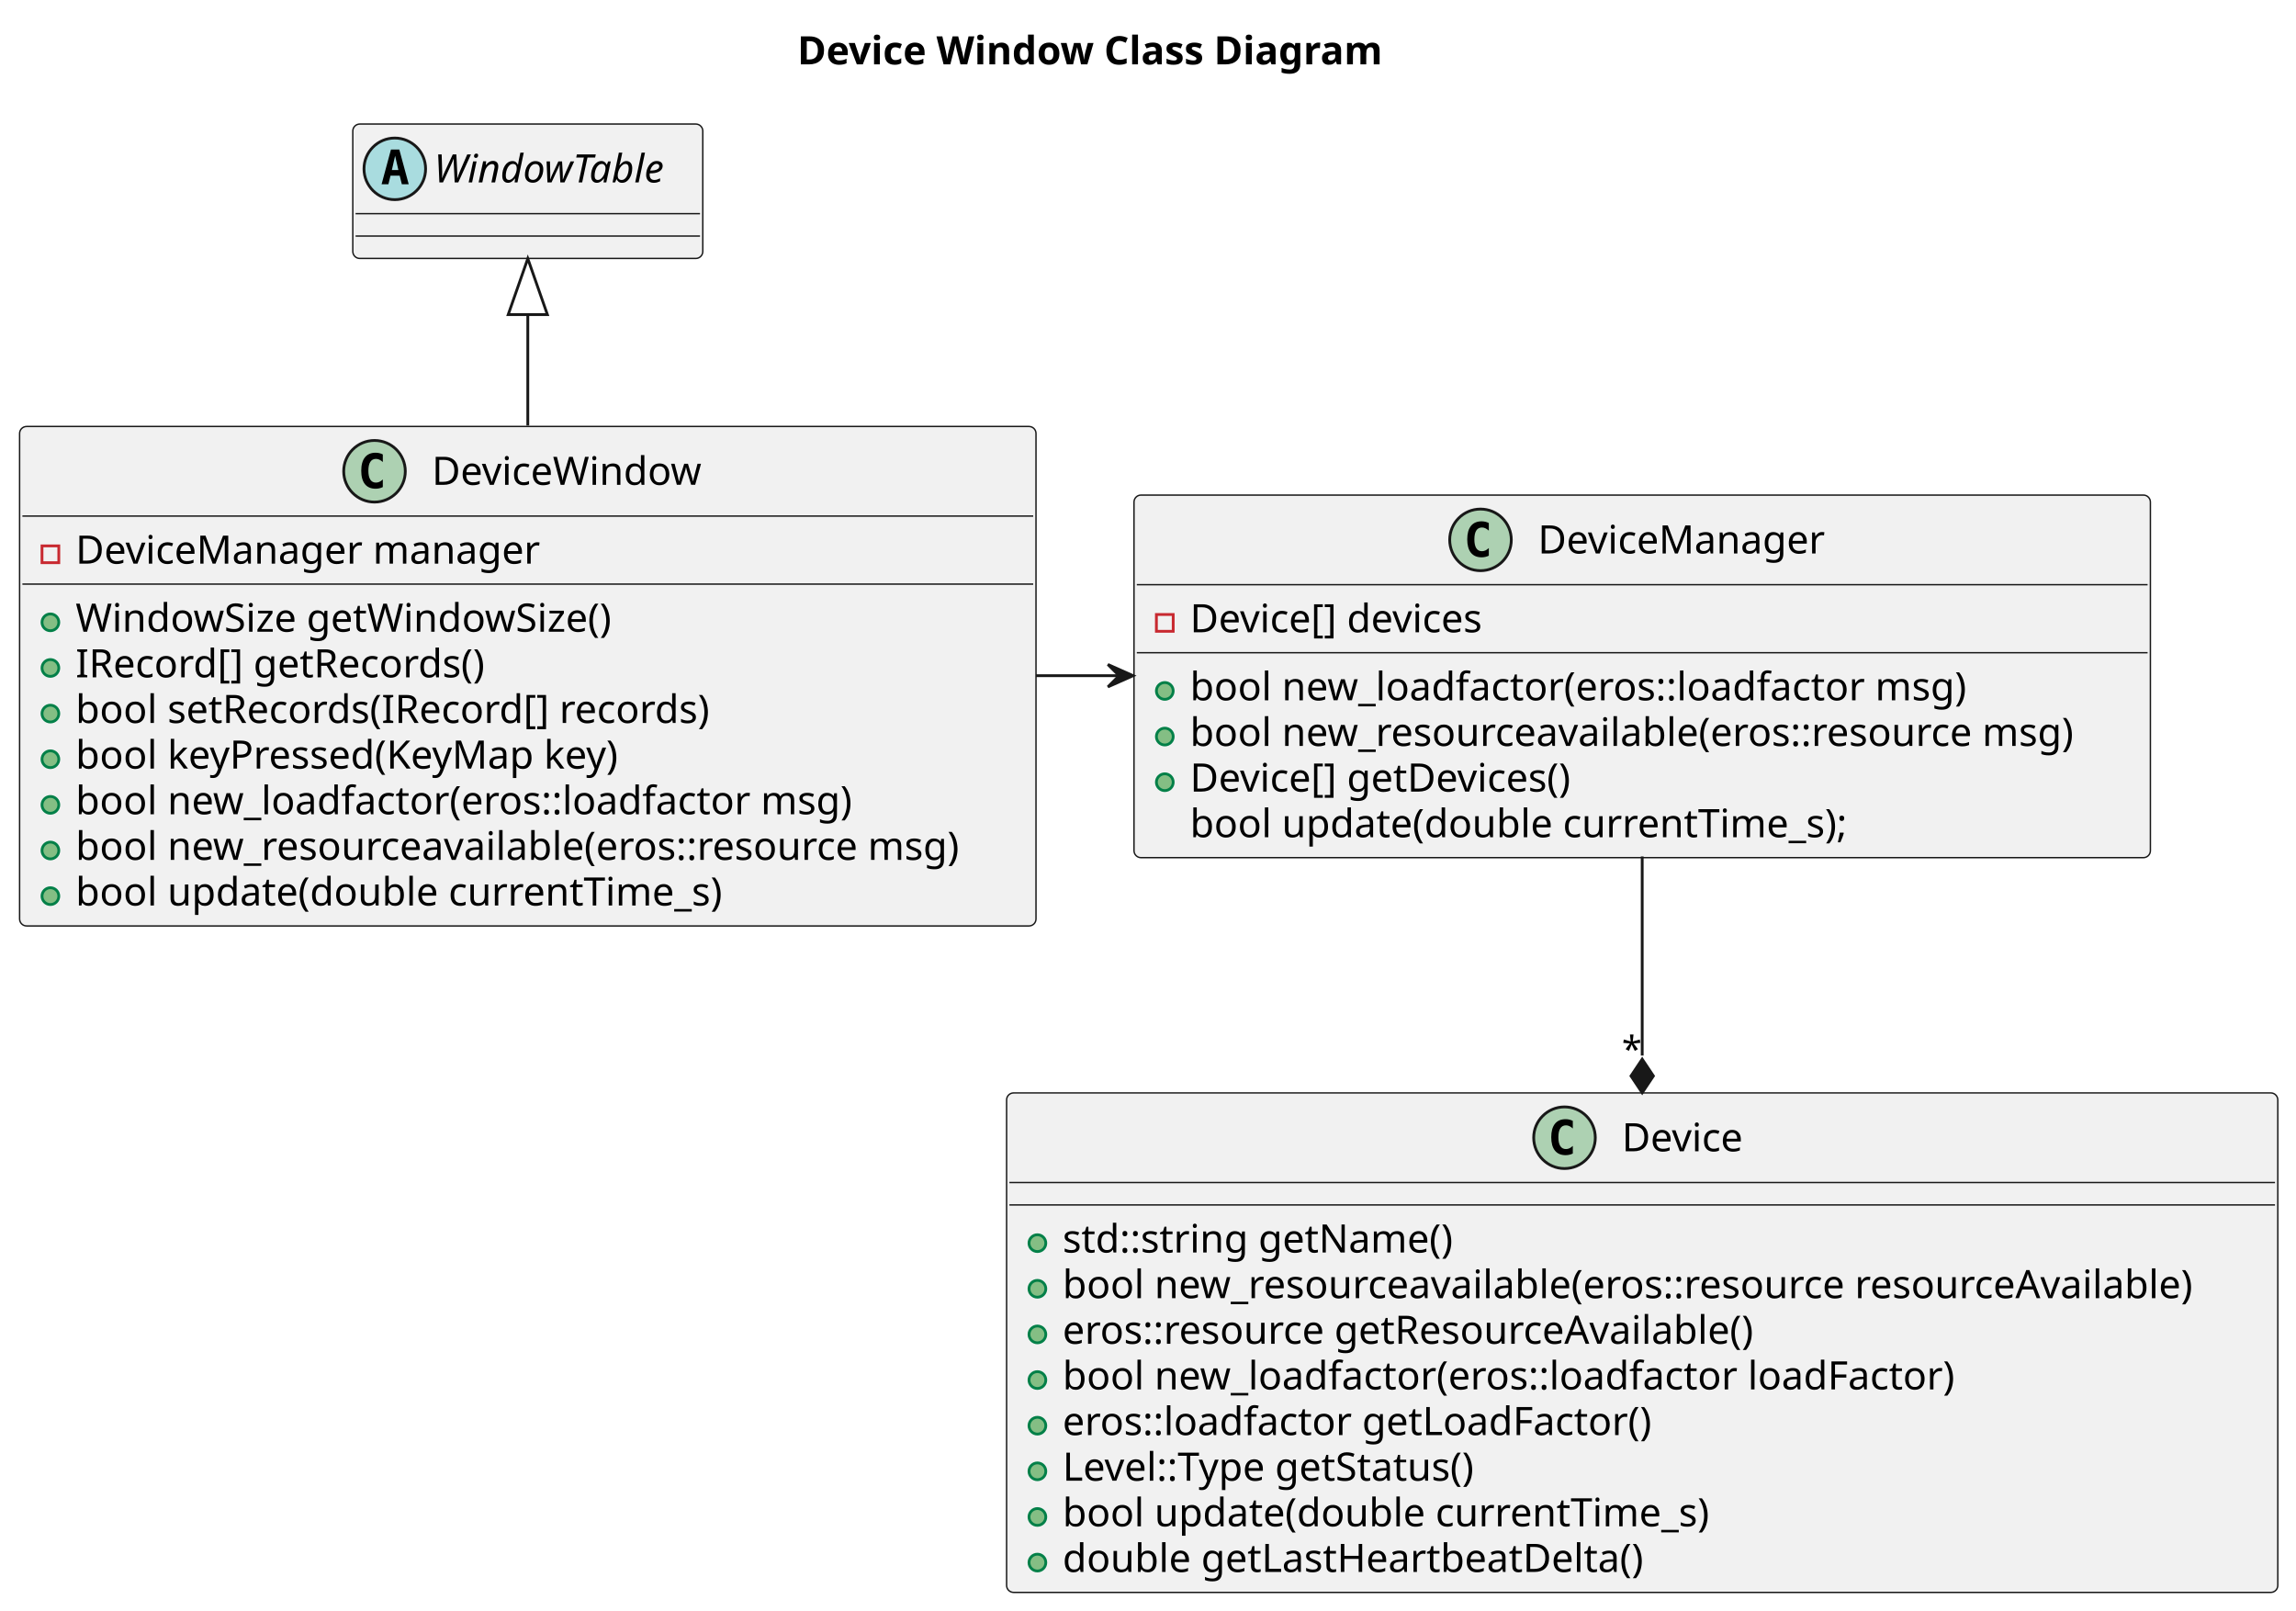
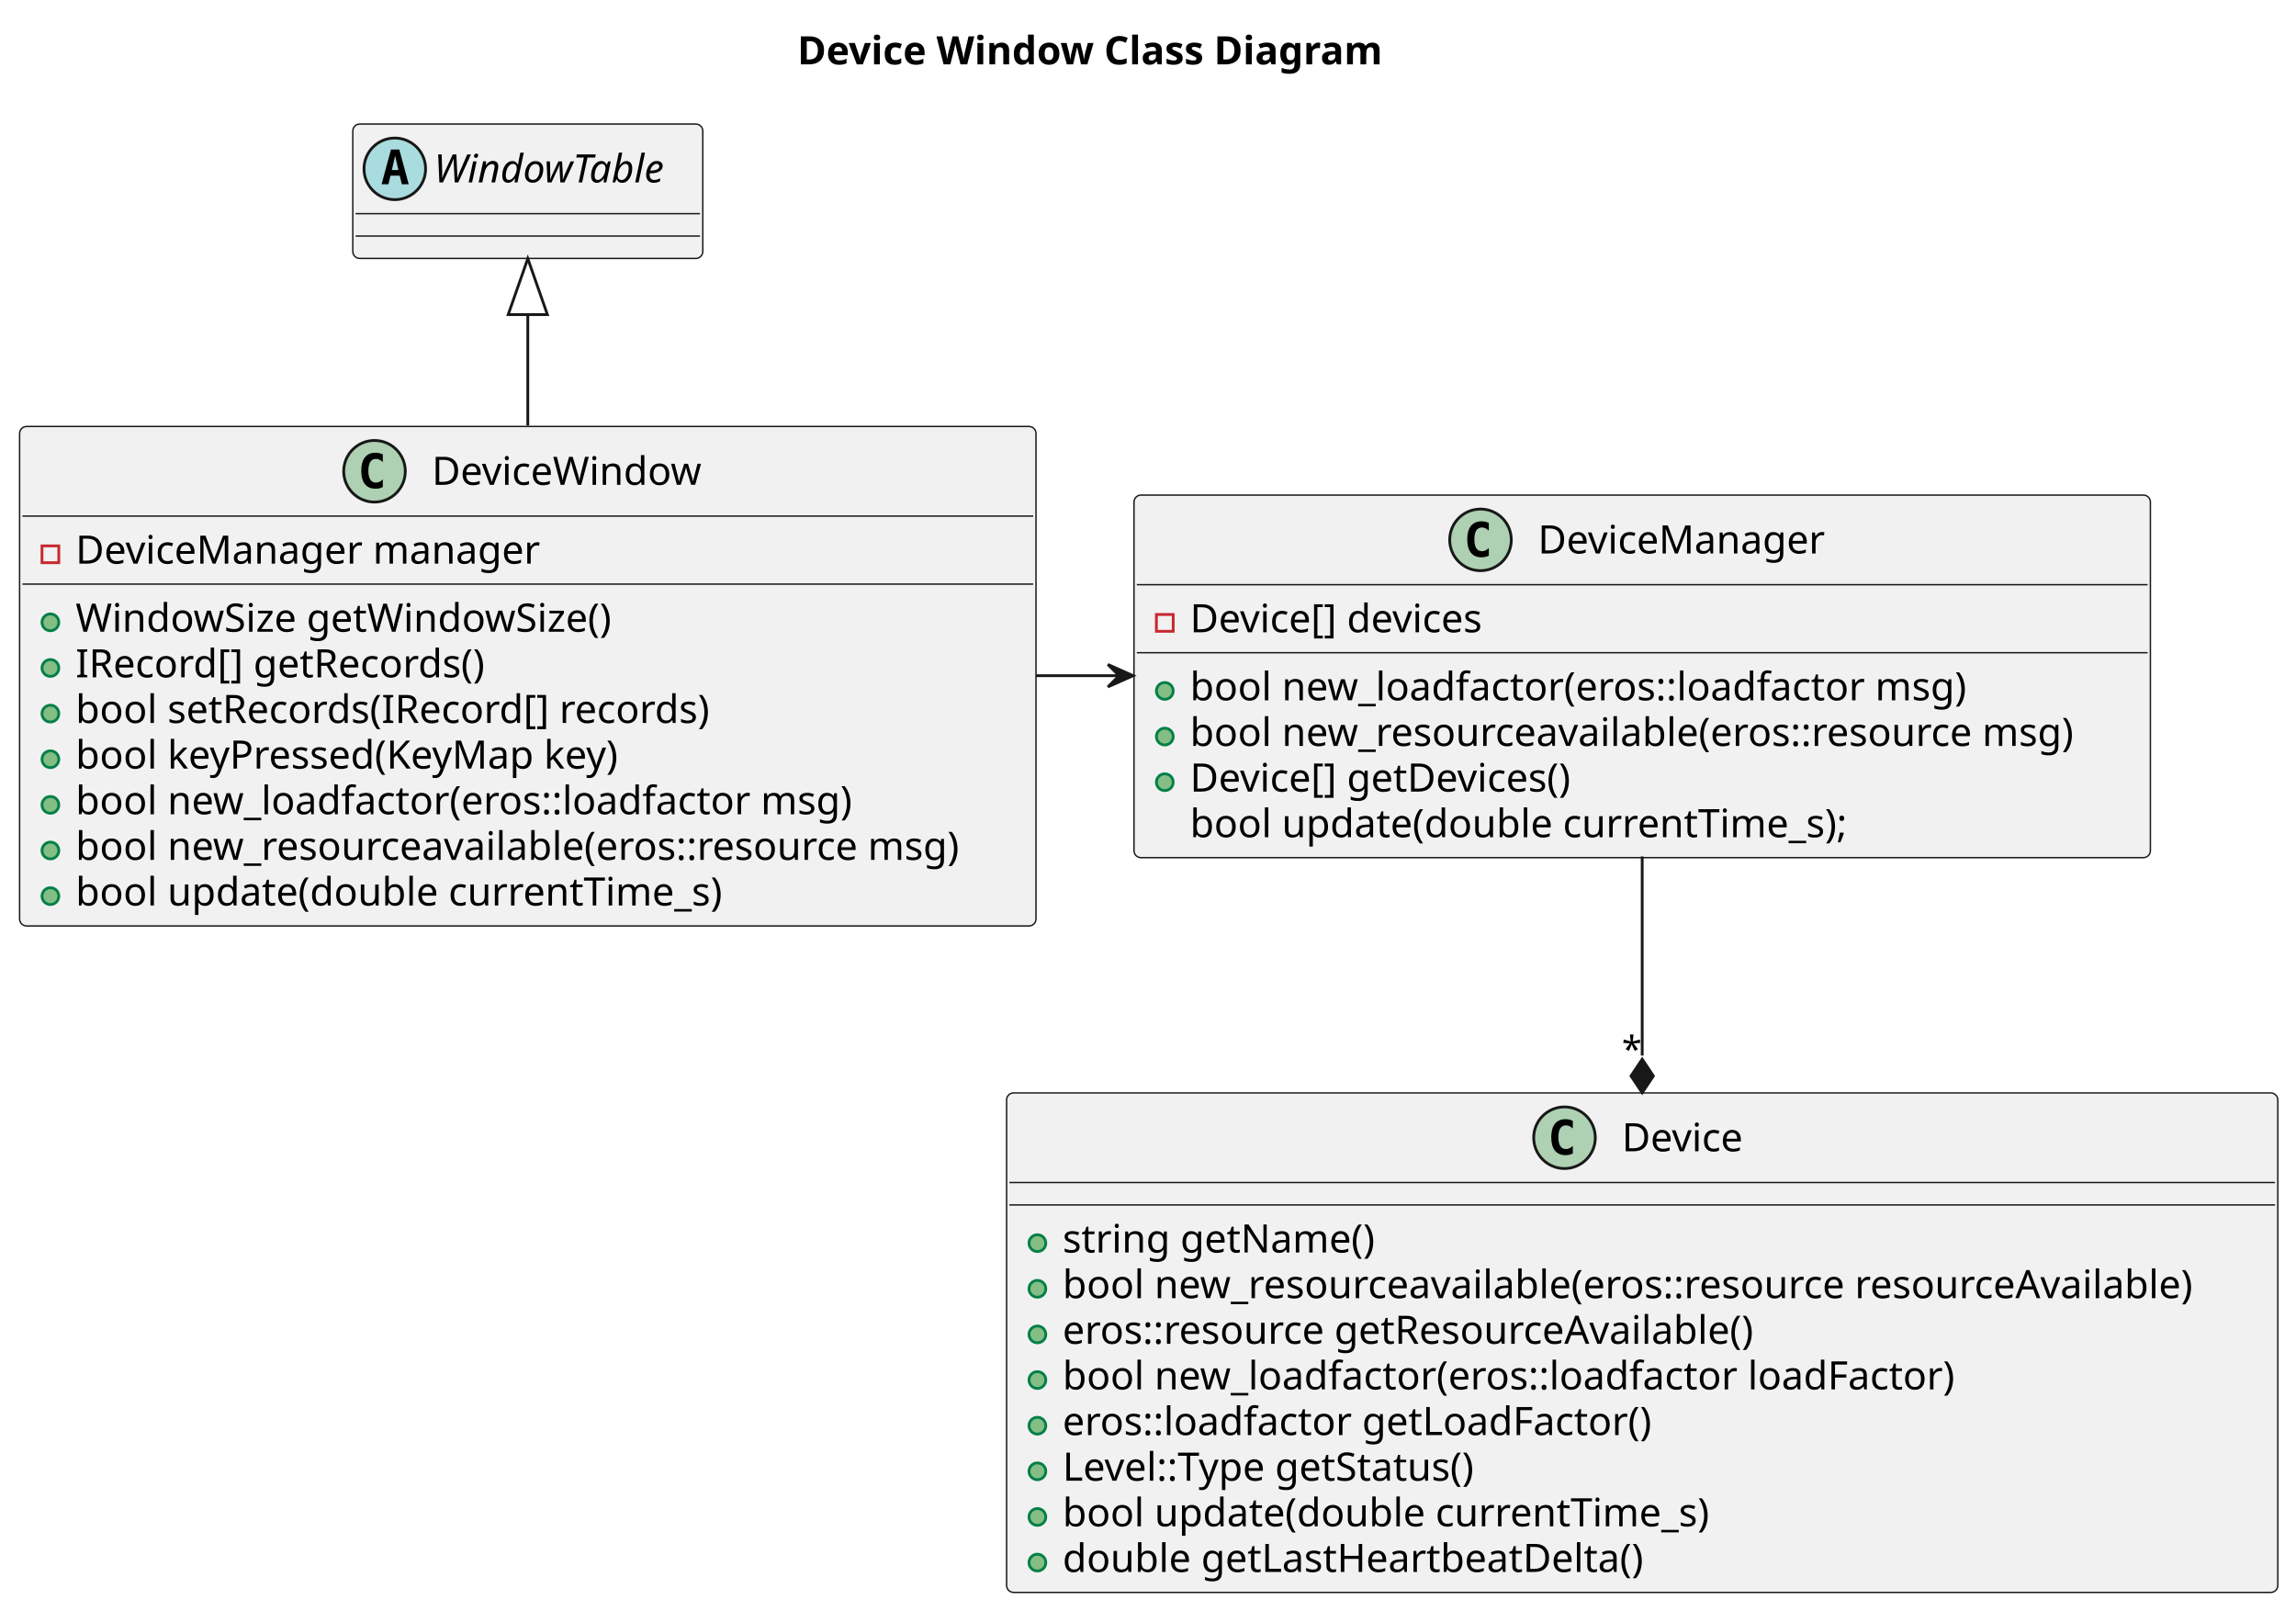
<svg xmlns="http://www.w3.org/2000/svg" contentStyleType="text/css" height="575px" preserveAspectRatio="none" style="width:820px;height:575px;background:#FFFFFF;" version="1.1" viewBox="0 0 820 575" width="820px" zoomAndPan="magnify">
  <defs />
  <g>
    <rect fill="none" height="26.297" id="_title" style="stroke:none;stroke-width:1.0;" width="247" x="279.75" y="5" />
    <text fill="#000000" font-family="sans-serif" font-size="14" font-weight="bold" lengthAdjust="spacing" textLength="237" x="284.75" y="22.995">Device Window Class Diagram</text>
    <g id="elem_WindowTable">
      <rect codeLine="2" fill="#F1F1F1" height="48" id="WindowTable" rx="2.5" ry="2.5" style="stroke:#181818;stroke-width:0.5;" width="125" x="126" y="44.297" />
      <ellipse cx="141" cy="60.297" fill="#A9DCDF" rx="11" ry="11" style="stroke:#181818;stroke-width:1.0;" />
      <path d="M141.109,55.641 L139.953,60.719 L142.281,60.719 L141.109,55.641 Z M139.625,53.406 L142.609,53.406 L145.969,65.797 L143.516,65.797 L142.75,62.734 L139.469,62.734 L138.719,65.797 L136.281,65.797 L139.625,53.406 Z " fill="#000000" />
      <text fill="#000000" font-family="sans-serif" font-size="14" font-style="italic" lengthAdjust="spacing" textLength="93" x="155" y="65.144">WindowTable</text>
      <line style="stroke:#181818;stroke-width:0.5;" x1="127" x2="250" y1="76.297" y2="76.297" />
      <line style="stroke:#181818;stroke-width:0.5;" x1="127" x2="250" y1="84.297" y2="84.297" />
    </g>
    <g id="elem_DeviceWindow">
      <rect codeLine="5" fill="#F1F1F1" height="178.375" id="DeviceWindow" rx="2.5" ry="2.5" style="stroke:#181818;stroke-width:0.5;" width="363" x="7" y="152.297" />
      <ellipse cx="133.75" cy="168.297" fill="#ADD1B2" rx="11" ry="11" style="stroke:#181818;stroke-width:1.0;" />
      <path d="M136.719,173.938 Q136.141,174.234 135.5,174.375 Q134.859,174.531 134.156,174.531 Q131.656,174.531 130.328,172.891 Q129.016,171.234 129.016,168.109 Q129.016,164.984 130.328,163.328 Q131.656,161.672 134.156,161.672 Q134.859,161.672 135.5,161.828 Q136.156,161.984 136.719,162.281 L136.719,165 Q136.094,164.422 135.5,164.156 Q134.906,163.875 134.281,163.875 Q132.938,163.875 132.25,164.953 Q131.562,166.016 131.562,168.109 Q131.562,170.203 132.25,171.281 Q132.938,172.344 134.281,172.344 Q134.906,172.344 135.5,172.078 Q136.094,171.797 136.719,171.219 L136.719,173.938 Z " fill="#000000" />
      <text fill="#000000" font-family="sans-serif" font-size="14" lengthAdjust="spacing" textLength="101" x="154.25" y="173.144">DeviceWindow</text>
      <line style="stroke:#181818;stroke-width:0.5;" x1="8" x2="369" y1="184.297" y2="184.297" />
      <rect fill="none" height="6" style="stroke:#C82930;stroke-width:1.0;" width="6" x="15" y="194.945" />
      <text fill="#000000" font-family="sans-serif" font-size="14" lengthAdjust="spacing" textLength="172" x="27" y="201.292">DeviceManager manager</text>
      <line style="stroke:#181818;stroke-width:0.5;" x1="8" x2="369" y1="208.594" y2="208.594" />
      <ellipse cx="18" cy="222.242" fill="#84BE84" rx="3" ry="3" style="stroke:#038048;stroke-width:1.0;" />
      <text fill="#000000" font-family="sans-serif" font-size="14" lengthAdjust="spacing" textLength="203" x="27" y="225.589">WindowSize getWindowSize()</text>
      <ellipse cx="18" cy="238.539" fill="#84BE84" rx="3" ry="3" style="stroke:#038048;stroke-width:1.0;" />
      <text fill="#000000" font-family="sans-serif" font-size="14" lengthAdjust="spacing" textLength="158" x="27" y="241.886">IRecord[] getRecords()</text>
      <ellipse cx="18" cy="254.836" fill="#84BE84" rx="3" ry="3" style="stroke:#038048;stroke-width:1.0;" />
      <text fill="#000000" font-family="sans-serif" font-size="14" lengthAdjust="spacing" textLength="244" x="27" y="258.183">bool setRecords(IRecord[] records)</text>
      <ellipse cx="18" cy="271.133" fill="#84BE84" rx="3" ry="3" style="stroke:#038048;stroke-width:1.0;" />
      <text fill="#000000" font-family="sans-serif" font-size="14" lengthAdjust="spacing" textLength="207" x="27" y="274.479">bool keyPressed(KeyMap key)</text>
      <ellipse cx="18" cy="287.43" fill="#84BE84" rx="3" ry="3" style="stroke:#038048;stroke-width:1.0;" />
      <text fill="#000000" font-family="sans-serif" font-size="14" lengthAdjust="spacing" textLength="291" x="27" y="290.776">bool new_loadfactor(eros::loadfactor msg)</text>
      <ellipse cx="18" cy="303.727" fill="#84BE84" rx="3" ry="3" style="stroke:#038048;stroke-width:1.0;" />
      <text fill="#000000" font-family="sans-serif" font-size="14" lengthAdjust="spacing" textLength="337" x="27" y="307.073">bool new_resourceavailable(eros::resource msg)</text>
      <ellipse cx="18" cy="320.023" fill="#84BE84" rx="3" ry="3" style="stroke:#038048;stroke-width:1.0;" />
      <text fill="#000000" font-family="sans-serif" font-size="14" lengthAdjust="spacing" textLength="244" x="27" y="323.37">bool update(double currentTime_s)</text>
    </g>
    <g id="elem_DeviceManager">
      <rect codeLine="15" fill="#F1F1F1" height="129.484" id="DeviceManager" rx="2.5" ry="2.5" style="stroke:#181818;stroke-width:0.5;" width="363" x="405" y="176.797" />
      <ellipse cx="528.75" cy="192.797" fill="#ADD1B2" rx="11" ry="11" style="stroke:#181818;stroke-width:1.0;" />
      <path d="M531.719,198.438 Q531.141,198.734 530.5,198.875 Q529.859,199.031 529.156,199.031 Q526.656,199.031 525.328,197.391 Q524.016,195.734 524.016,192.609 Q524.016,189.484 525.328,187.828 Q526.656,186.172 529.156,186.172 Q529.859,186.172 530.5,186.328 Q531.156,186.484 531.719,186.781 L531.719,189.5 Q531.094,188.922 530.5,188.656 Q529.906,188.375 529.281,188.375 Q527.938,188.375 527.25,189.453 Q526.562,190.516 526.562,192.609 Q526.562,194.703 527.25,195.781 Q527.938,196.844 529.281,196.844 Q529.906,196.844 530.5,196.578 Q531.094,196.297 531.719,195.719 L531.719,198.438 Z " fill="#000000" />
      <text fill="#000000" font-family="sans-serif" font-size="14" lengthAdjust="spacing" textLength="107" x="549.25" y="197.644">DeviceManager</text>
      <line style="stroke:#181818;stroke-width:0.5;" x1="406" x2="767" y1="208.797" y2="208.797" />
      <rect fill="none" height="6" style="stroke:#C82930;stroke-width:1.0;" width="6" x="413" y="219.445" />
      <text fill="#000000" font-family="sans-serif" font-size="14" lengthAdjust="spacing" textLength="114" x="425" y="225.792">Device[] devices</text>
      <line style="stroke:#181818;stroke-width:0.5;" x1="406" x2="767" y1="233.094" y2="233.094" />
      <ellipse cx="416" cy="246.742" fill="#84BE84" rx="3" ry="3" style="stroke:#038048;stroke-width:1.0;" />
      <text fill="#000000" font-family="sans-serif" font-size="14" lengthAdjust="spacing" textLength="291" x="425" y="250.089">bool new_loadfactor(eros::loadfactor msg)</text>
      <ellipse cx="416" cy="263.039" fill="#84BE84" rx="3" ry="3" style="stroke:#038048;stroke-width:1.0;" />
      <text fill="#000000" font-family="sans-serif" font-size="14" lengthAdjust="spacing" textLength="337" x="425" y="266.386">bool new_resourceavailable(eros::resource msg)</text>
      <ellipse cx="416" cy="279.336" fill="#84BE84" rx="3" ry="3" style="stroke:#038048;stroke-width:1.0;" />
      <text fill="#000000" font-family="sans-serif" font-size="14" lengthAdjust="spacing" textLength="149" x="425" y="282.683">Device[] getDevices()</text>
      <text fill="#000000" font-family="sans-serif" font-size="14" lengthAdjust="spacing" textLength="249" x="425" y="298.979">bool update(double currentTime_s);</text>
    </g>
    <g id="elem_Device">
      <rect codeLine="23" fill="#F1F1F1" height="178.375" id="Device" rx="2.5" ry="2.5" style="stroke:#181818;stroke-width:0.5;" width="454" x="359.5" y="390.297" />
      <ellipse cx="558.75" cy="406.297" fill="#ADD1B2" rx="11" ry="11" style="stroke:#181818;stroke-width:1.0;" />
      <path d="M561.719,411.938 Q561.141,412.234 560.5,412.375 Q559.859,412.531 559.156,412.531 Q556.656,412.531 555.328,410.891 Q554.016,409.234 554.016,406.109 Q554.016,402.984 555.328,401.328 Q556.656,399.672 559.156,399.672 Q559.859,399.672 560.5,399.828 Q561.156,399.984 561.719,400.281 L561.719,403 Q561.094,402.422 560.5,402.156 Q559.906,401.875 559.281,401.875 Q557.938,401.875 557.25,402.953 Q556.562,404.016 556.562,406.109 Q556.562,408.203 557.25,409.281 Q557.938,410.344 559.281,410.344 Q559.906,410.344 560.5,410.078 Q561.094,409.797 561.719,409.219 L561.719,411.938 Z " fill="#000000" />
      <text fill="#000000" font-family="sans-serif" font-size="14" lengthAdjust="spacing" textLength="47" x="579.25" y="411.144">Device</text>
      <line style="stroke:#181818;stroke-width:0.5;" x1="360.5" x2="812.5" y1="422.297" y2="422.297" />
      <line style="stroke:#181818;stroke-width:0.5;" x1="360.5" x2="812.5" y1="430.297" y2="430.297" />
      <ellipse cx="370.5" cy="443.945" fill="#84BE84" rx="3" ry="3" style="stroke:#038048;stroke-width:1.0;" />
-       <text fill="#000000" font-family="sans-serif" font-size="14" lengthAdjust="spacing" textLength="148" x="379.5" y="447.292">std::string getName()</text>
+       <text fill="#000000" font-family="sans-serif" font-size="14" lengthAdjust="spacing" textLength="116" x="379.5" y="447.292">string getName()</text>
      <ellipse cx="370.5" cy="460.242" fill="#84BE84" rx="3" ry="3" style="stroke:#038048;stroke-width:1.0;" />
      <text fill="#000000" font-family="sans-serif" font-size="14" lengthAdjust="spacing" textLength="428" x="379.5" y="463.589">bool new_resourceavailable(eros::resource resourceAvailable)</text>
      <ellipse cx="370.5" cy="476.539" fill="#84BE84" rx="3" ry="3" style="stroke:#038048;stroke-width:1.0;" />
      <text fill="#000000" font-family="sans-serif" font-size="14" lengthAdjust="spacing" textLength="266" x="379.5" y="479.886">eros::resource getResourceAvailable()</text>
      <ellipse cx="370.5" cy="492.836" fill="#84BE84" rx="3" ry="3" style="stroke:#038048;stroke-width:1.0;" />
      <text fill="#000000" font-family="sans-serif" font-size="14" lengthAdjust="spacing" textLength="333" x="379.5" y="496.183">bool new_loadfactor(eros::loadfactor loadFactor)</text>
      <ellipse cx="370.5" cy="509.133" fill="#84BE84" rx="3" ry="3" style="stroke:#038048;stroke-width:1.0;" />
      <text fill="#000000" font-family="sans-serif" font-size="14" lengthAdjust="spacing" textLength="222" x="379.5" y="512.48">eros::loadfactor getLoadFactor()</text>
      <ellipse cx="370.5" cy="525.43" fill="#84BE84" rx="3" ry="3" style="stroke:#038048;stroke-width:1.0;" />
      <text fill="#000000" font-family="sans-serif" font-size="14" lengthAdjust="spacing" textLength="160" x="379.5" y="528.776">Level::Type getStatus()</text>
      <ellipse cx="370.5" cy="541.727" fill="#84BE84" rx="3" ry="3" style="stroke:#038048;stroke-width:1.0;" />
      <text fill="#000000" font-family="sans-serif" font-size="14" lengthAdjust="spacing" textLength="244" x="379.5" y="545.073">bool update(double currentTime_s)</text>
      <ellipse cx="370.5" cy="558.023" fill="#84BE84" rx="3" ry="3" style="stroke:#038048;stroke-width:1.0;" />
      <text fill="#000000" font-family="sans-serif" font-size="14" lengthAdjust="spacing" textLength="217" x="379.5" y="561.37">double getLastHeartbeatDelta()</text>
    </g>
    <g id="link_DeviceWindow_DeviceManager">
      <path codeLine="22" d="M370.01,241.297 C379.85,241.297 389.69,241.297 399.54,241.297 " fill="none" id="DeviceWindow-to-DeviceManager" style="stroke:#181818;stroke-width:1.0;" />
      <polygon fill="#181818" points="404.68,241.297,395.68,237.297,399.68,241.297,395.68,245.297,404.68,241.297" style="stroke:#181818;stroke-width:1.0;" />
    </g>
    <g id="link_DeviceManager_Device">
      <path codeLine="33" d="M586.5,305.847 C586.5,327.737 586.5,352.827 586.5,376.957 " fill="none" id="DeviceManager-to-Device" style="stroke:#181818;stroke-width:1.0;" />
      <polygon fill="#181818" points="586.5,390.247,590.5,384.247,586.5,378.247,582.5,384.247,586.5,390.247" style="stroke:#181818;stroke-width:1.0;" />
      <text fill="#000000" font-family="sans-serif" font-size="13" lengthAdjust="spacing" textLength="7" x="579.21" y="379.308">*</text>
    </g>
    <g id="link_WindowTable_DeviceWindow">
      <path codeLine="34" d="M188.5,112.747 C188.5,124.797 188.5,138.337 188.5,151.967 " fill="none" id="WindowTable-backto-DeviceWindow" style="stroke:#181818;stroke-width:1.0;" />
      <polygon fill="none" points="181.5,112.357,188.5,92.357,195.5,112.357,181.5,112.357" style="stroke:#181818;stroke-width:1.0;" />
    </g>
  </g>
</svg>
